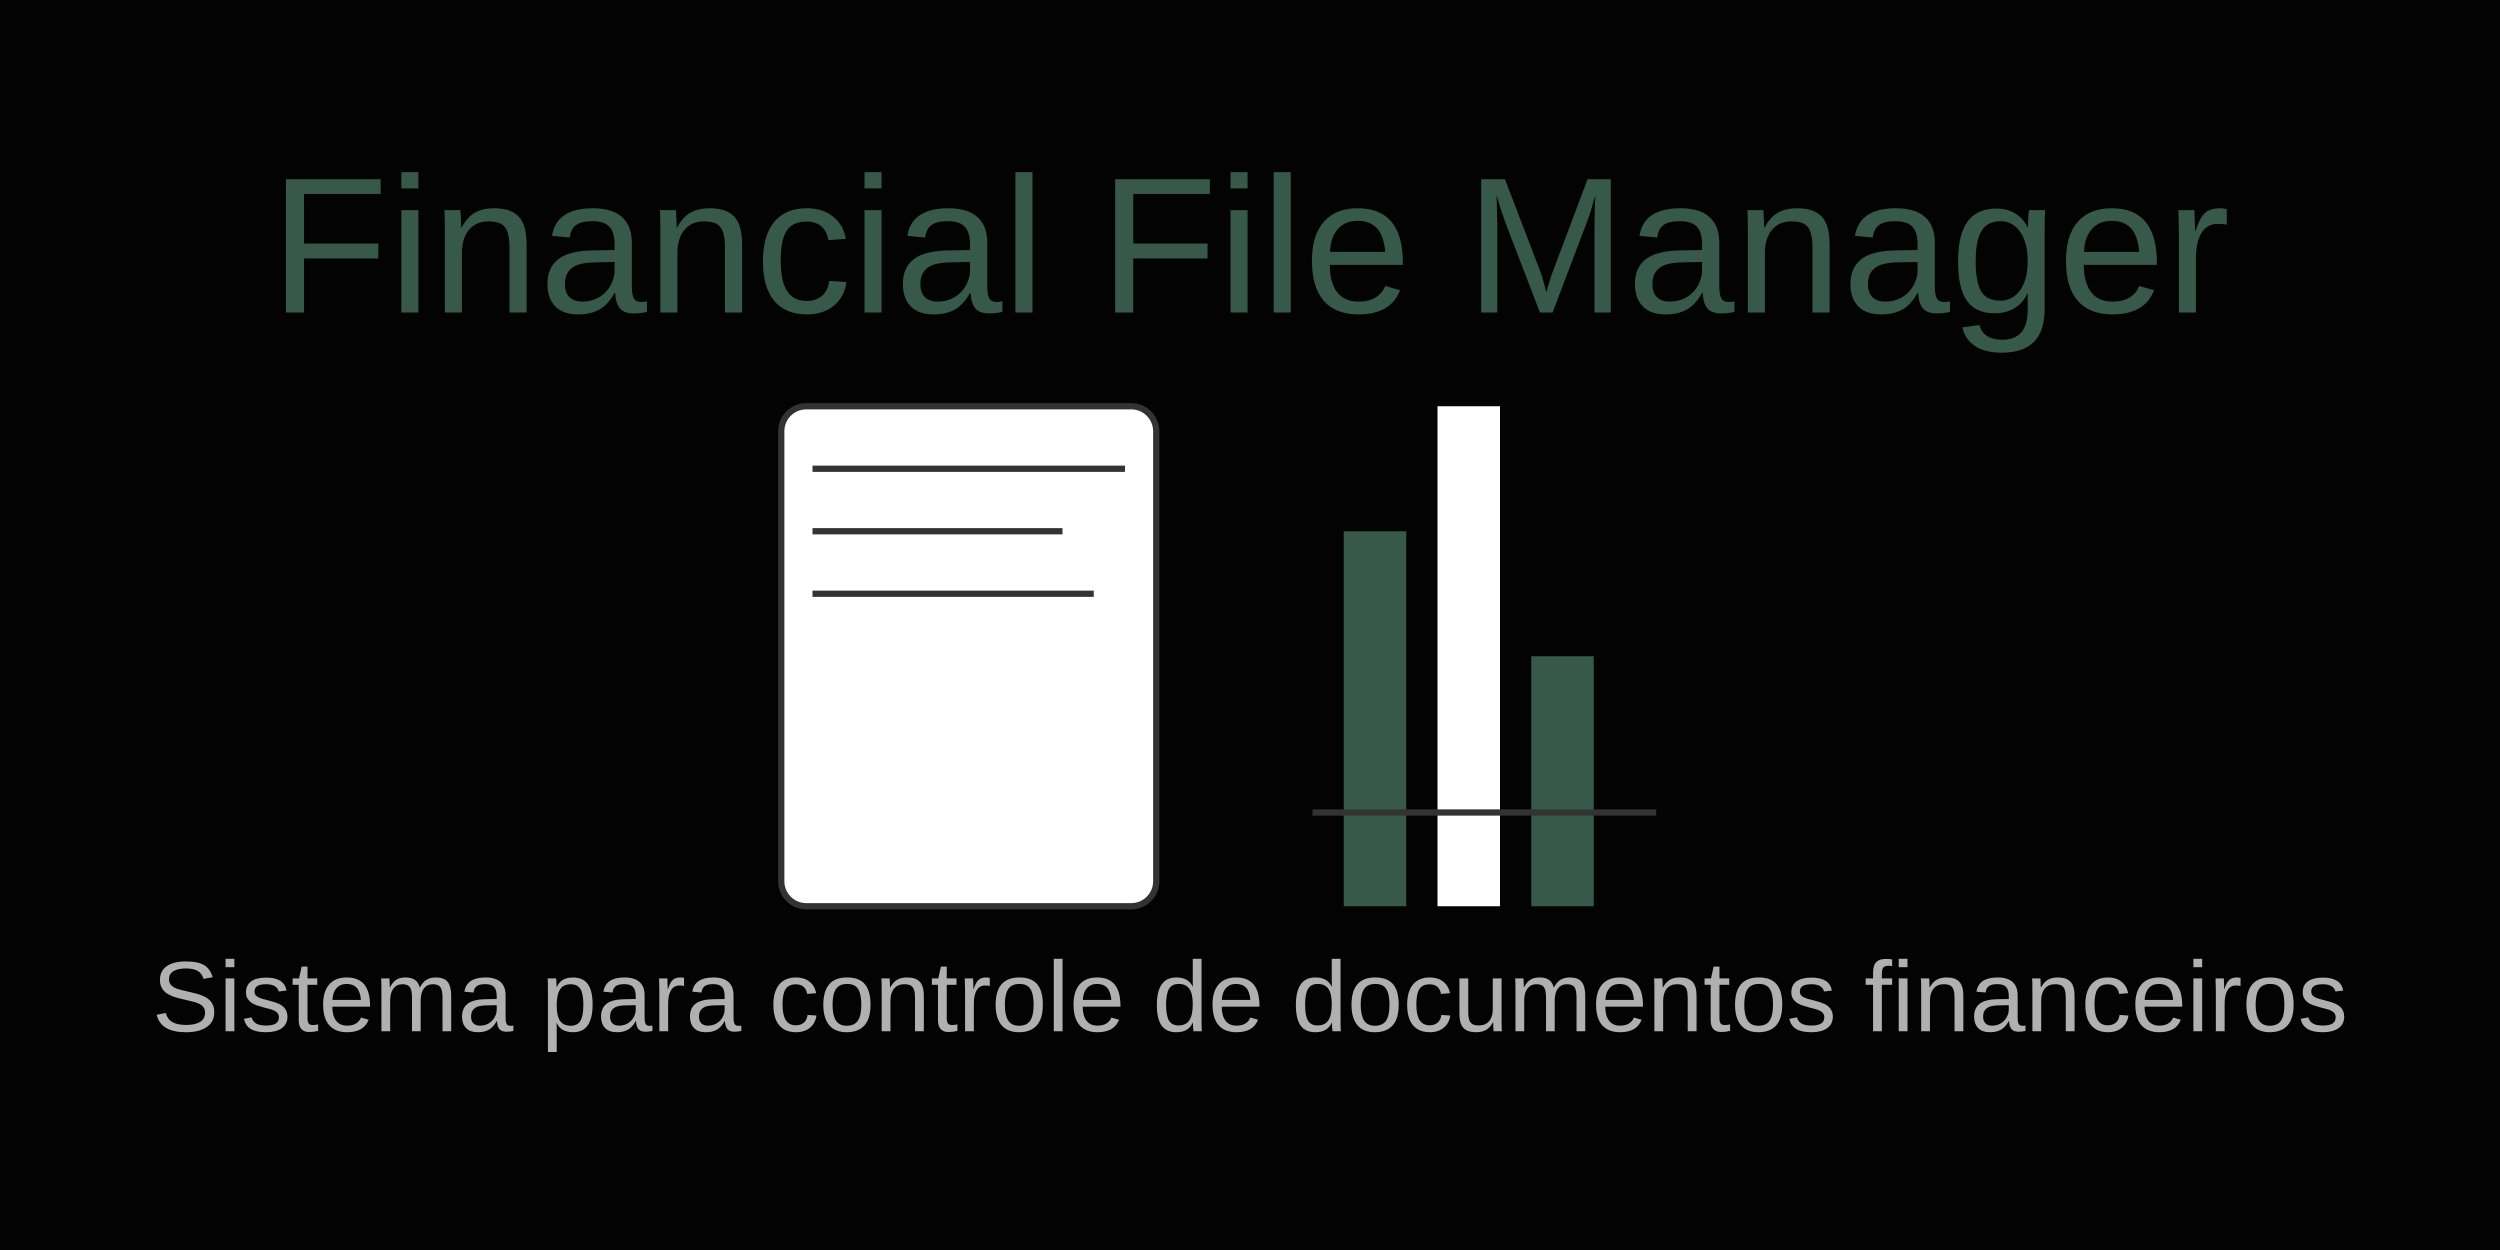
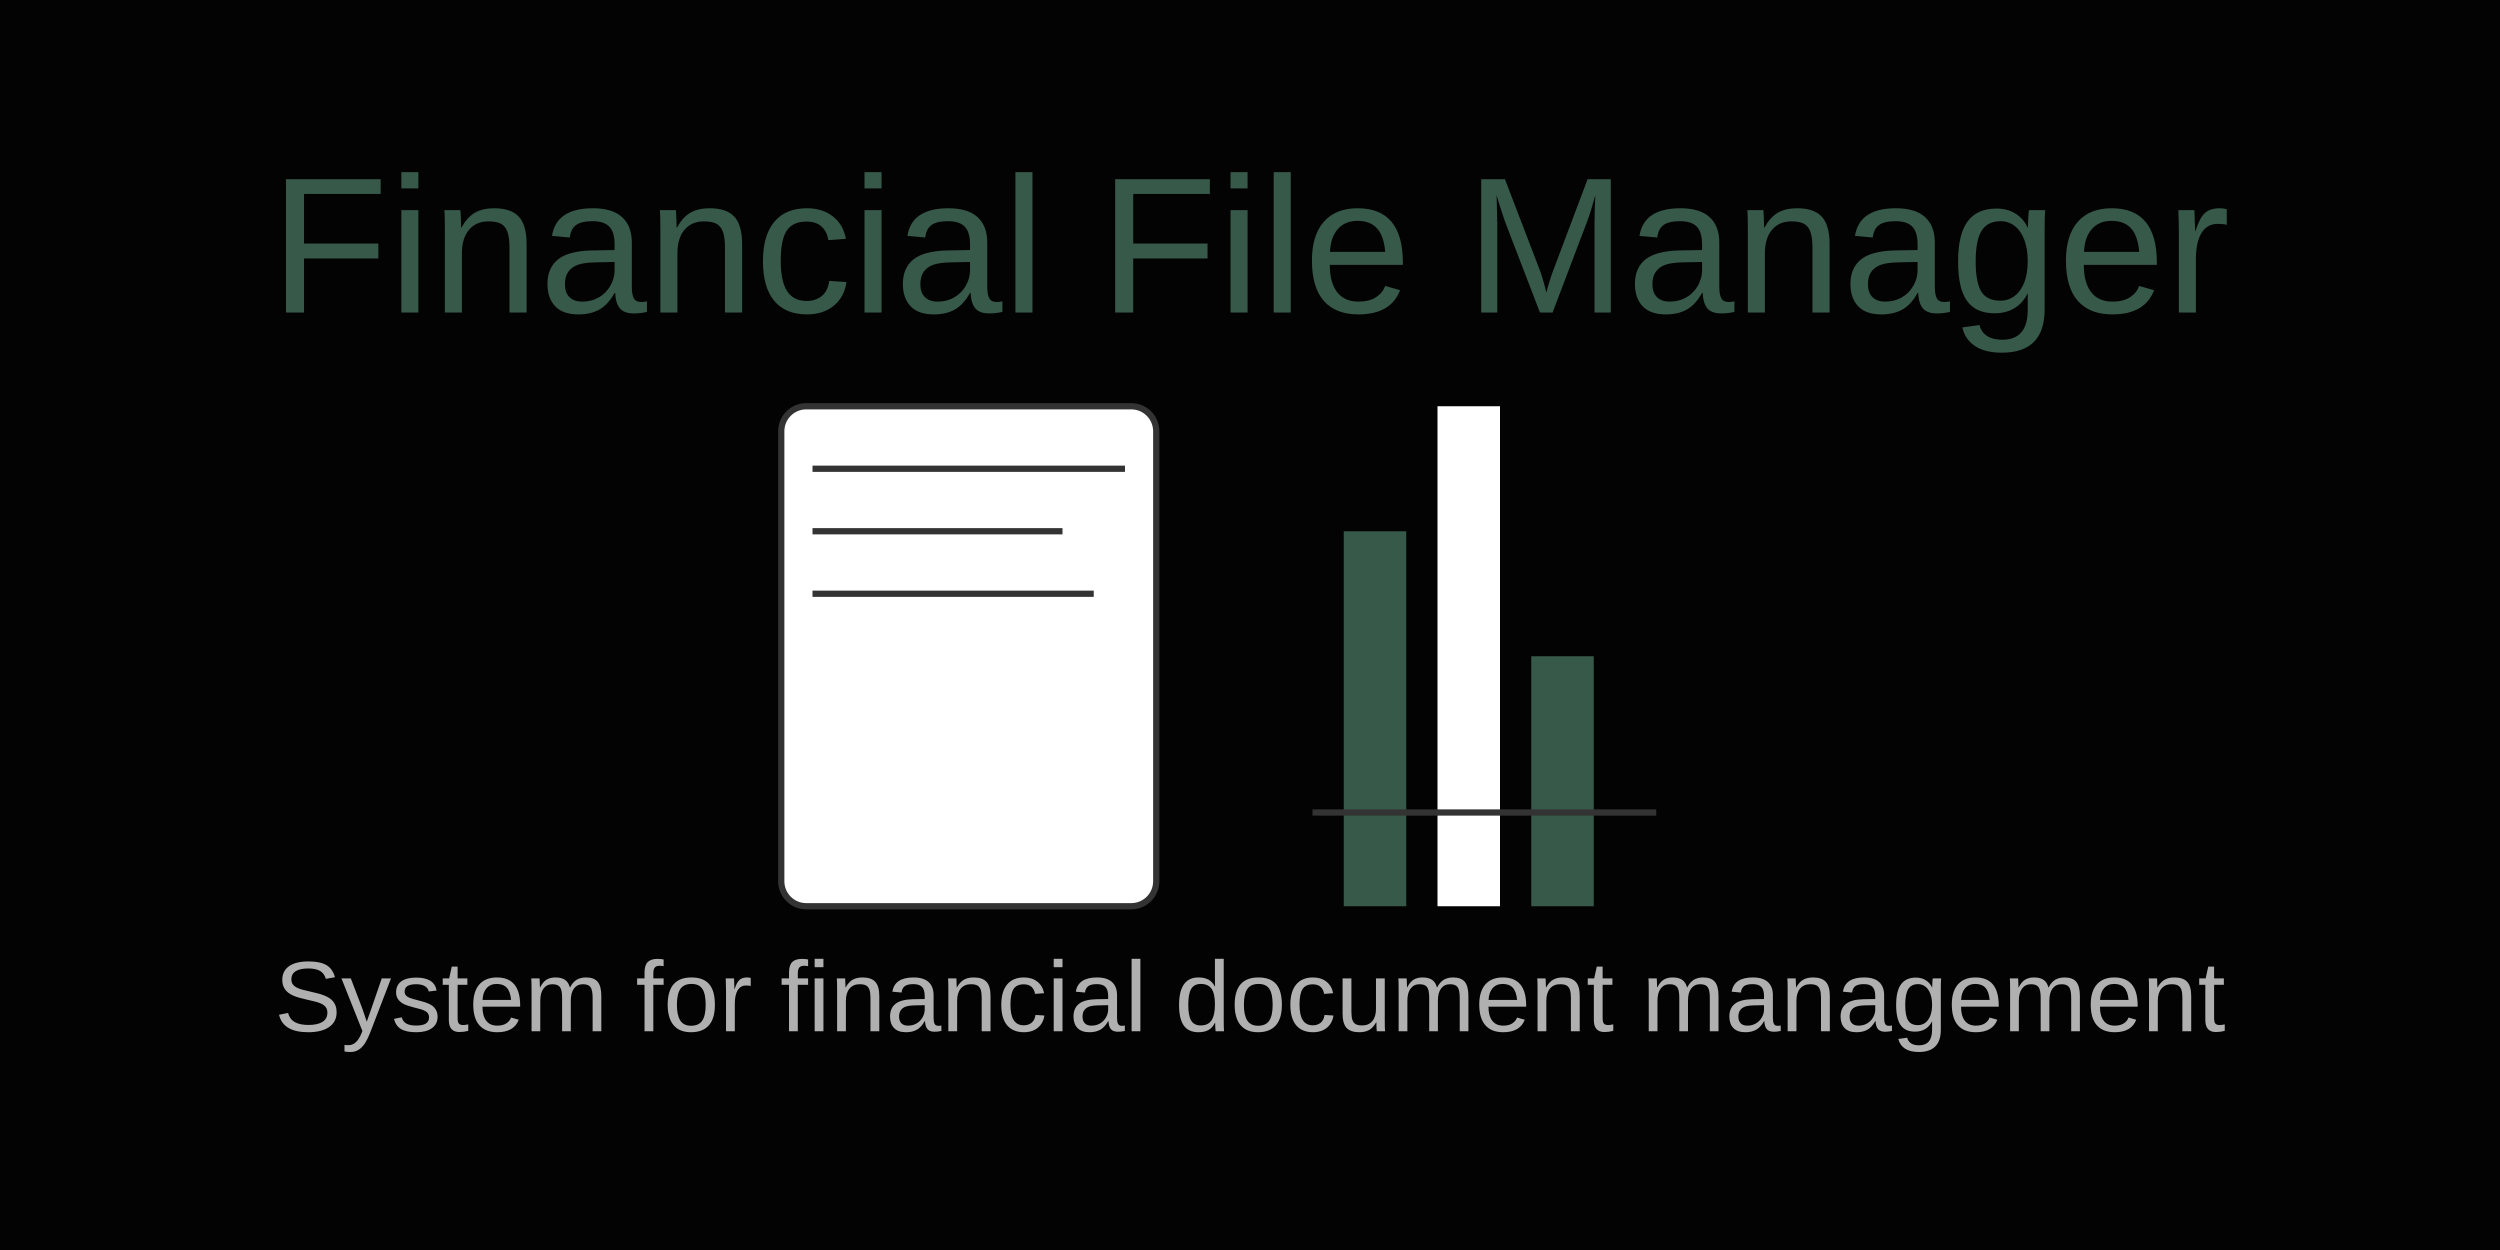
<svg xmlns="http://www.w3.org/2000/svg" width="800" height="400">
  <rect width="800" height="400" fill="#030303" />
  <text x="50%" y="100" text-anchor="middle" font-size="62" font-family="Arial, sans-serif" fill="#375949">
    Financial File Manager
  </text>
  <rect x="250" y="130" width="120" height="160" fill="#fff" stroke="#333" stroke-width="2" rx="8" />
  <line x1="260" y1="150" x2="360" y2="150" stroke="#333" stroke-width="2" />
  <line x1="260" y1="170" x2="340" y2="170" stroke="#333" stroke-width="2" />
  <line x1="260" y1="190" x2="350" y2="190" stroke="#333" stroke-width="2" />
  <rect x="430" y="170" width="20" height="120" fill="#375949" />
  <rect x="460" y="130" width="20" height="160" fill="#fff" />
  <rect x="490" y="210" width="20" height="80" fill="#375949" />
  <line x1="420" y1="260" x2="530" y2="260" stroke="#333" stroke-width="2" />
  <text x="50%" y="330" text-anchor="middle" font-size="32" font-family="Arial, sans-serif" fill="#ffffffaf">
-     Sistema para controle de documentos financeiros
+     System for financial document management
  </text>
</svg>
